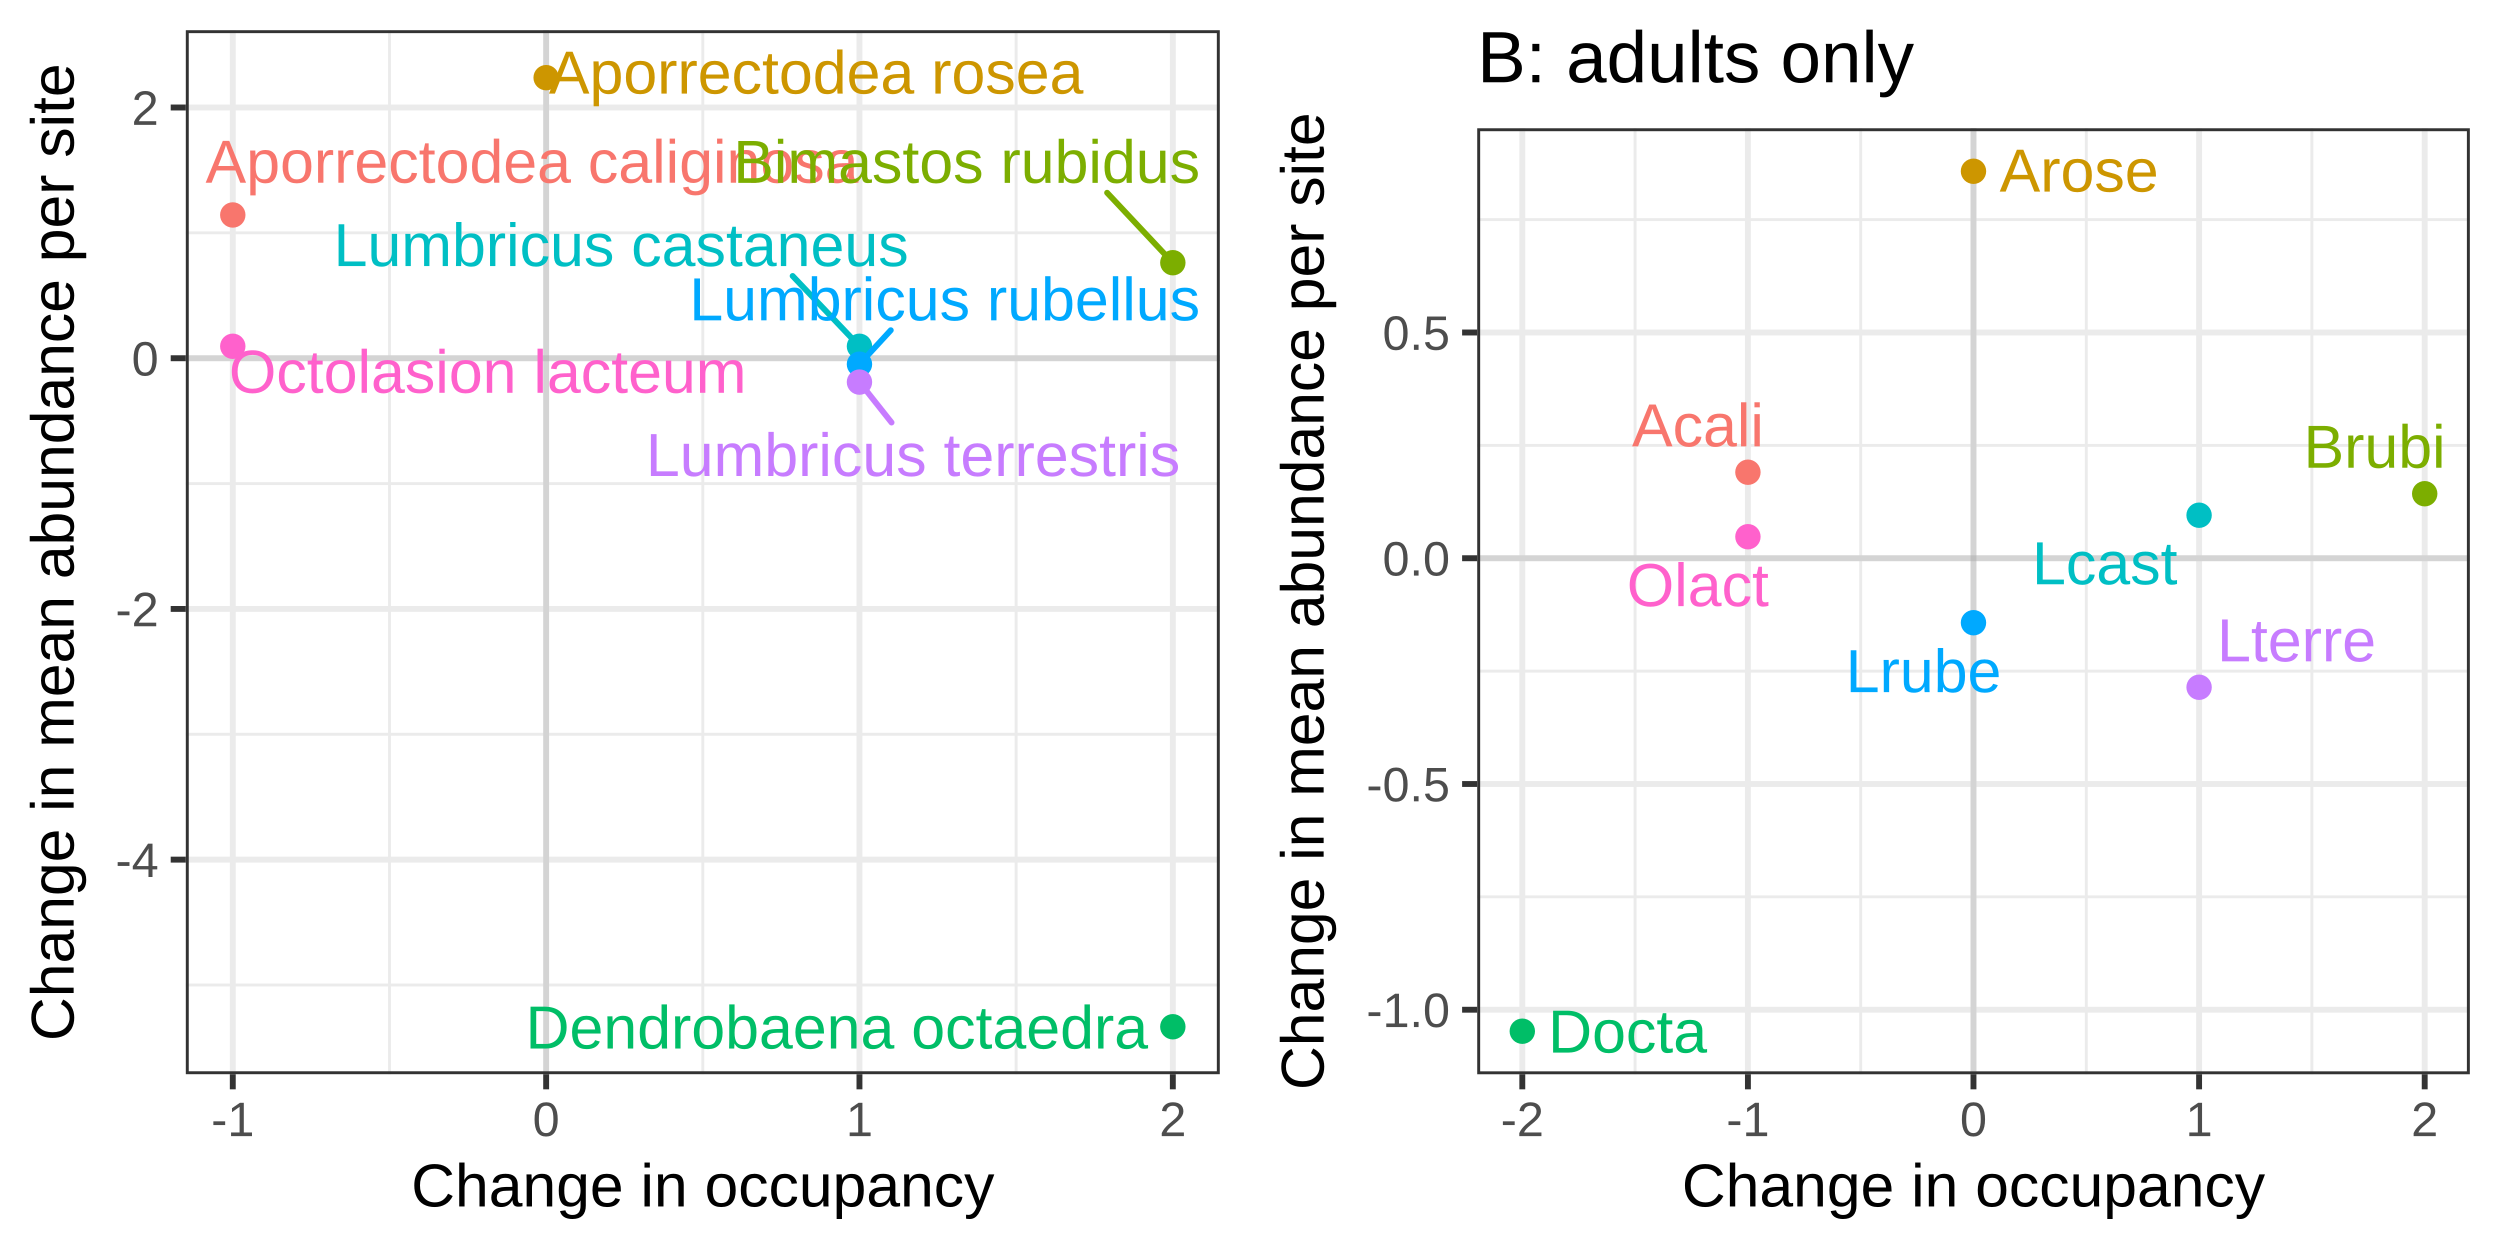
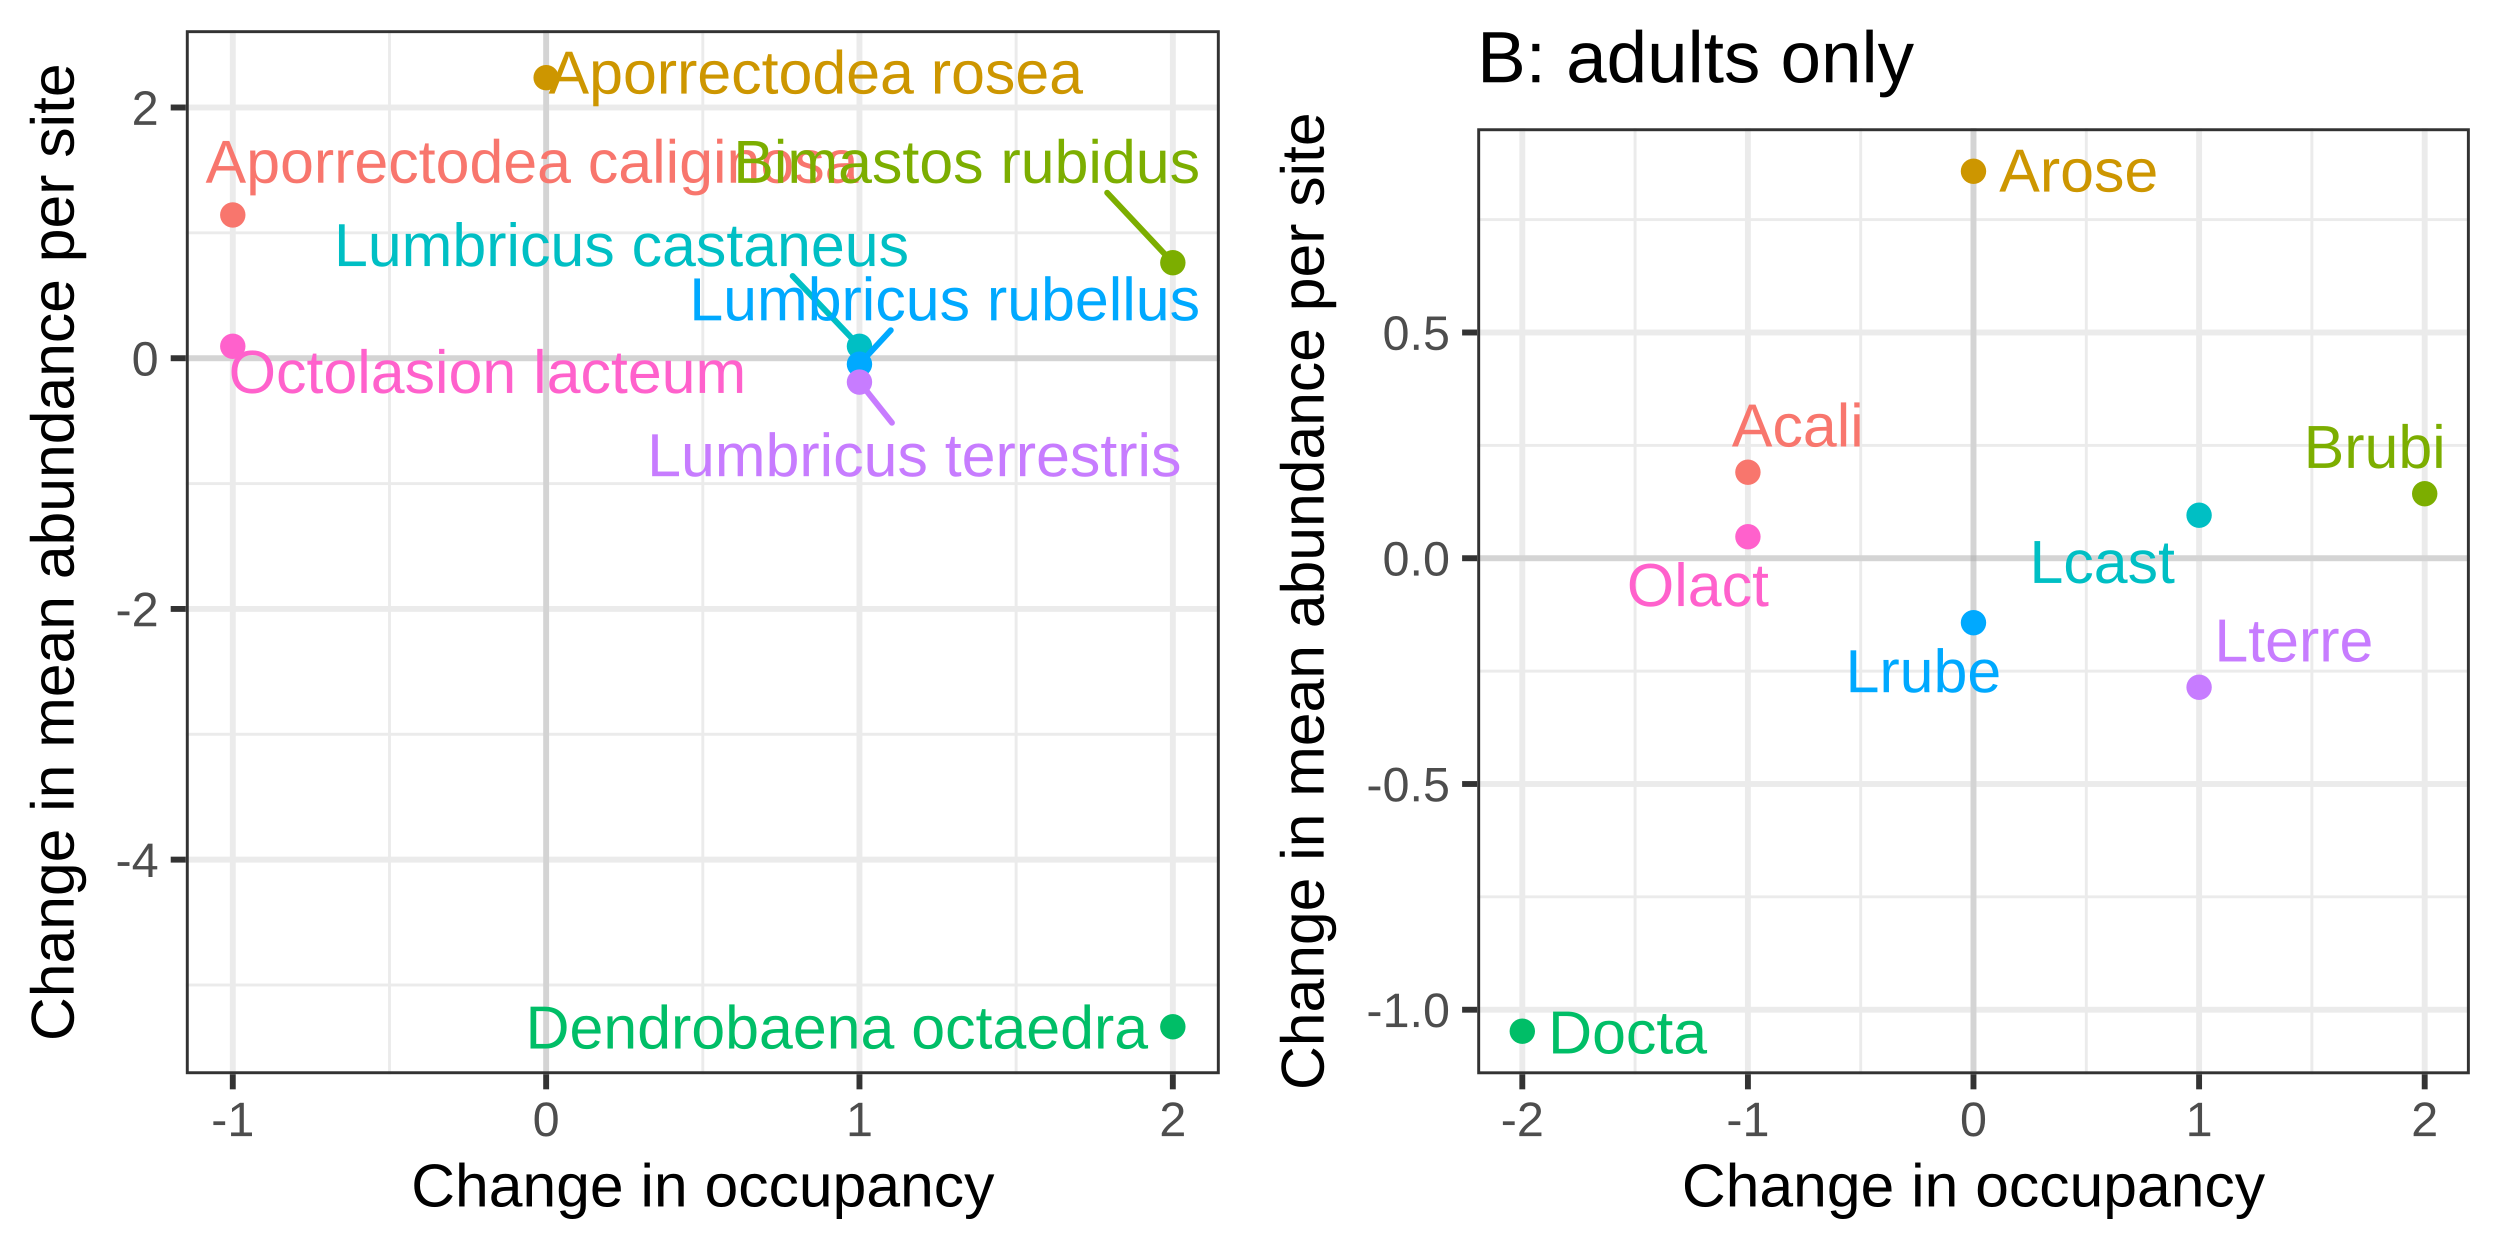
<svg xmlns="http://www.w3.org/2000/svg" width="453.54pt" height="226.77pt" viewBox="0 0 453.54 226.77">
  <g class="svglite">
    <defs>
      <style type="text/css">
    .svglite line, .svglite polyline, .svglite polygon, .svglite path, .svglite rect, .svglite circle {
      fill: none;
      stroke: #000000;
      stroke-linecap: round;
      stroke-linejoin: round;
      stroke-miterlimit: 10.00;
    }
    .svglite text {
      white-space: pre;
    }
    .svglite g.glyphgroup path {
      fill: inherit;
      stroke: none;
    }
  </style>
    </defs>
    <rect width="100%" height="100%" style="stroke: none; fill: none;" />
    <defs>
      <clipPath id="cpMC4wMHw0NTMuNTR8MC4wMHwyMjYuNzc=">
        <rect x="0.00" y="0.00" width="453.54" height="226.77" />
      </clipPath>
    </defs>
    <g clip-path="url(#cpMC4wMHw0NTMuNTR8MC4wMHwyMjYuNzc=)">
</g>
    <defs>
      <clipPath id="cpMC4wMHwyMjYuNzd8MC4wMHwyMjYuNzc=">
        <rect x="0.00" y="0.00" width="226.77" height="226.77" />
      </clipPath>
    </defs>
    <g clip-path="url(#cpMC4wMHwyMjYuNzd8MC4wMHwyMjYuNzc=)">
      <rect x="0.00" y="0.00" width="226.77" height="226.77" style="stroke-width: 1.07; stroke: #FFFFFF; fill: #FFFFFF;" />
    </g>
    <g clip-path="url(#cpMC4wMHw0NTMuNTR8MC4wMHwyMjYuNzc=)">
</g>
    <defs>
      <clipPath id="cpMzMuNzF8MjIxLjI5fDUuNDh8MTk0Ljg4">
        <rect x="33.71" y="5.48" width="187.58" height="189.40" />
      </clipPath>
    </defs>
    <g clip-path="url(#cpMzMuNzF8MjIxLjI5fDUuNDh8MTk0Ljg4)">
      <rect x="33.71" y="5.48" width="187.58" height="189.40" style="stroke-width: 1.07; stroke: none; fill: #FFFFFF;" />
      <polyline points="33.71,178.69 221.29,178.69 " style="stroke-width: 0.53; stroke: #EBEBEB; stroke-linecap: butt;" />
      <polyline points="33.71,133.21 221.29,133.21 " style="stroke-width: 0.53; stroke: #EBEBEB; stroke-linecap: butt;" />
      <polyline points="33.71,87.73 221.29,87.73 " style="stroke-width: 0.53; stroke: #EBEBEB; stroke-linecap: butt;" />
      <polyline points="33.71,42.24 221.29,42.24 " style="stroke-width: 0.53; stroke: #EBEBEB; stroke-linecap: butt;" />
      <polyline points="70.66,194.88 70.66,5.48 " style="stroke-width: 0.53; stroke: #EBEBEB; stroke-linecap: butt;" />
      <polyline points="127.50,194.88 127.50,5.48 " style="stroke-width: 0.53; stroke: #EBEBEB; stroke-linecap: butt;" />
      <polyline points="184.34,194.88 184.34,5.48 " style="stroke-width: 0.53; stroke: #EBEBEB; stroke-linecap: butt;" />
      <polyline points="33.71,155.95 221.29,155.95 " style="stroke-width: 1.07; stroke: #EBEBEB; stroke-linecap: butt;" />
      <polyline points="33.71,110.47 221.29,110.47 " style="stroke-width: 1.07; stroke: #EBEBEB; stroke-linecap: butt;" />
      <polyline points="33.71,64.99 221.29,64.99 " style="stroke-width: 1.07; stroke: #EBEBEB; stroke-linecap: butt;" />
      <polyline points="33.71,19.50 221.29,19.50 " style="stroke-width: 1.07; stroke: #EBEBEB; stroke-linecap: butt;" />
      <polyline points="42.23,194.88 42.23,5.48 " style="stroke-width: 1.07; stroke: #EBEBEB; stroke-linecap: butt;" />
      <polyline points="99.08,194.88 99.08,5.48 " style="stroke-width: 1.07; stroke: #EBEBEB; stroke-linecap: butt;" />
      <polyline points="155.92,194.88 155.92,5.48 " style="stroke-width: 1.07; stroke: #EBEBEB; stroke-linecap: butt;" />
      <polyline points="212.77,194.88 212.77,5.48 " style="stroke-width: 1.07; stroke: #EBEBEB; stroke-linecap: butt;" />
      <line x1="33.71" y1="64.99" x2="221.29" y2="64.99" style="stroke-width: 1.07; stroke: #000000; stroke-opacity: 0.10; stroke-linecap: butt;" />
      <line x1="99.08" y1="194.88" x2="99.08" y2="5.48" style="stroke-width: 1.07; stroke: #000000; stroke-opacity: 0.10; stroke-linecap: butt;" />
      <circle cx="42.23" cy="39.00" r="1.95" style="stroke-width: 0.71; stroke: #F8766D; fill: #F8766D;" />
      <circle cx="99.08" cy="14.09" r="1.95" style="stroke-width: 0.71; stroke: #CD9600; fill: #CD9600;" />
      <circle cx="212.77" cy="47.66" r="1.95" style="stroke-width: 0.71; stroke: #7CAE00; fill: #7CAE00;" />
      <circle cx="212.77" cy="186.27" r="1.95" style="stroke-width: 0.71; stroke: #00BE67; fill: #00BE67;" />
      <circle cx="155.92" cy="62.82" r="1.95" style="stroke-width: 0.71; stroke: #00BFC4; fill: #00BFC4;" />
      <circle cx="155.92" cy="66.07" r="1.95" style="stroke-width: 0.71; stroke: #00A9FF; fill: #00A9FF;" />
      <circle cx="155.92" cy="69.32" r="1.95" style="stroke-width: 0.71; stroke: #C77CFF; fill: #C77CFF;" />
      <circle cx="42.23" cy="62.82" r="1.95" style="stroke-width: 0.71; stroke: #FF61CC; fill: #FF61CC;" />
-       <line x1="200.85" y1="34.97" x2="212.01" y2="46.86" style="stroke-width: 1.07; stroke: #7CAE00;" />
-       <line x1="143.80" y1="50.07" x2="155.16" y2="62.02" style="stroke-width: 1.07; stroke: #00BFC4;" />
-       <line x1="161.60" y1="59.91" x2="156.67" y2="65.26" style="stroke-width: 1.07; stroke: #00A9FF;" />
-       <line x1="161.74" y1="76.65" x2="156.61" y2="70.18" style="stroke-width: 1.07; stroke: #C77CFF;" />
-       <text x="96.52" y="33.15" text-anchor="middle" style="font-size: 11.04px;fill: #F8766D; font-family: &quot;Arial&quot;;" textLength="118.42px" lengthAdjust="spacingAndGlyphs">Aporrectodea caliginosa</text>
-       <text x="148.06" y="16.98" text-anchor="middle" style="font-size: 11.04px;fill: #CD9600; font-family: &quot;Arial&quot;;" textLength="96.94px" lengthAdjust="spacingAndGlyphs">Aporrectodea rosea</text>
+       <line x1="200.86" y1="34.97" x2="212.04" y2="46.88" style="stroke-width: 1.07; stroke: #7CAE00;" />
+       <line x1="143.80" y1="50.07" x2="155.19" y2="62.05" style="stroke-width: 1.07; stroke: #00BFC4;" />
+       <line x1="161.60" y1="59.91" x2="156.64" y2="65.28" style="stroke-width: 1.07; stroke: #00A9FF;" />
+       <line x1="161.81" y1="76.69" x2="156.59" y2="70.15" style="stroke-width: 1.07; stroke: #C77CFF;" />
+       <text x="96.52" y="33.16" text-anchor="middle" style="font-size: 11.04px;fill: #F8766D; font-family: &quot;Arial&quot;;" textLength="118.42px" lengthAdjust="spacingAndGlyphs">Aporrectodea caliginosa</text>
+       <text x="147.99" y="16.98" text-anchor="middle" style="font-size: 11.04px;fill: #CD9600; font-family: &quot;Arial&quot;;" textLength="96.94px" lengthAdjust="spacingAndGlyphs">Aporrectodea rosea</text>
      <text x="175.37" y="33.17" text-anchor="middle" style="font-size: 11.04px;fill: #7CAE00; font-family: &quot;Arial&quot;;" textLength="84.64px" lengthAdjust="spacingAndGlyphs">Bimastos rubidus</text>
      <text x="151.81" y="190.22" text-anchor="middle" style="font-size: 11.04px;fill: #00BE67; font-family: &quot;Arial&quot;;" textLength="112.92px" lengthAdjust="spacingAndGlyphs">Dendrobaena octaedra</text>
-       <text x="112.68" y="48.27" text-anchor="middle" style="font-size: 11.04px;fill: #00BFC4; font-family: &quot;Arial&quot;;" textLength="104.28px" lengthAdjust="spacingAndGlyphs">Lumbricus castaneus</text>
+       <text x="112.75" y="48.27" text-anchor="middle" style="font-size: 11.04px;fill: #00BFC4; font-family: &quot;Arial&quot;;" textLength="104.28px" lengthAdjust="spacingAndGlyphs">Lumbricus castaneus</text>
      <text x="171.38" y="58.11" text-anchor="middle" style="font-size: 11.04px;fill: #00A9FF; font-family: &quot;Arial&quot;;" textLength="92.62px" lengthAdjust="spacingAndGlyphs">Lumbricus rubellus</text>
-       <text x="165.64" y="86.35" text-anchor="middle" style="font-size: 11.04px;fill: #C77CFF; font-family: &quot;Arial&quot;;" textLength="96.88px" lengthAdjust="spacingAndGlyphs">Lumbricus terrestris</text>
-       <text x="88.48" y="71.26" text-anchor="middle" style="font-size: 11.04px;fill: #FF61CC; font-family: &quot;Arial&quot;;" textLength="93.84px" lengthAdjust="spacingAndGlyphs">Octolasion lacteum</text>
+       <text x="165.87" y="86.39" text-anchor="middle" style="font-size: 11.04px;fill: #C77CFF; font-family: &quot;Arial&quot;;" textLength="96.88px" lengthAdjust="spacingAndGlyphs">Lumbricus terrestris</text>
+       <text x="88.43" y="71.29" text-anchor="middle" style="font-size: 11.04px;fill: #FF61CC; font-family: &quot;Arial&quot;;" textLength="93.84px" lengthAdjust="spacingAndGlyphs">Octolasion lacteum</text>
      <rect x="33.71" y="5.48" width="187.58" height="189.40" style="stroke-width: 1.07; stroke: #333333;" />
    </g>
    <g clip-path="url(#cpMC4wMHw0NTMuNTR8MC4wMHwyMjYuNzc=)">
      <text x="28.78" y="159.10" text-anchor="end" style="font-size: 8.80px;fill: #4D4D4D; font-family: &quot;Arial&quot;;" textLength="7.81px" lengthAdjust="spacingAndGlyphs">-4</text>
      <text x="28.78" y="113.62" text-anchor="end" style="font-size: 8.80px;fill: #4D4D4D; font-family: &quot;Arial&quot;;" textLength="7.81px" lengthAdjust="spacingAndGlyphs">-2</text>
      <text x="28.78" y="68.14" text-anchor="end" style="font-size: 8.80px;fill: #4D4D4D; font-family: &quot;Arial&quot;;" textLength="4.89px" lengthAdjust="spacingAndGlyphs">0</text>
      <text x="28.78" y="22.65" text-anchor="end" style="font-size: 8.80px;fill: #4D4D4D; font-family: &quot;Arial&quot;;" textLength="4.89px" lengthAdjust="spacingAndGlyphs">2</text>
      <polyline points="30.97,155.95 33.71,155.95 " style="stroke-width: 1.07; stroke: #333333; stroke-linecap: butt;" />
      <polyline points="30.97,110.47 33.71,110.47 " style="stroke-width: 1.07; stroke: #333333; stroke-linecap: butt;" />
      <polyline points="30.97,64.99 33.71,64.99 " style="stroke-width: 1.07; stroke: #333333; stroke-linecap: butt;" />
      <polyline points="30.97,19.50 33.71,19.50 " style="stroke-width: 1.07; stroke: #333333; stroke-linecap: butt;" />
      <polyline points="42.23,197.62 42.23,194.88 " style="stroke-width: 1.07; stroke: #333333; stroke-linecap: butt;" />
      <polyline points="99.08,197.62 99.08,194.88 " style="stroke-width: 1.07; stroke: #333333; stroke-linecap: butt;" />
      <polyline points="155.92,197.62 155.92,194.88 " style="stroke-width: 1.07; stroke: #333333; stroke-linecap: butt;" />
      <polyline points="212.77,197.62 212.77,194.88 " style="stroke-width: 1.07; stroke: #333333; stroke-linecap: butt;" />
      <text x="42.23" y="206.11" text-anchor="middle" style="font-size: 8.80px;fill: #4D4D4D; font-family: &quot;Arial&quot;;" textLength="7.81px" lengthAdjust="spacingAndGlyphs">-1</text>
      <text x="99.08" y="206.11" text-anchor="middle" style="font-size: 8.80px;fill: #4D4D4D; font-family: &quot;Arial&quot;;" textLength="4.89px" lengthAdjust="spacingAndGlyphs">0</text>
      <text x="155.92" y="206.11" text-anchor="middle" style="font-size: 8.80px;fill: #4D4D4D; font-family: &quot;Arial&quot;;" textLength="4.89px" lengthAdjust="spacingAndGlyphs">1</text>
      <text x="212.77" y="206.11" text-anchor="middle" style="font-size: 8.80px;fill: #4D4D4D; font-family: &quot;Arial&quot;;" textLength="4.89px" lengthAdjust="spacingAndGlyphs">2</text>
      <text x="127.50" y="218.87" text-anchor="middle" style="font-size: 11.00px; font-family: &quot;Arial&quot;;" textLength="105.88px" lengthAdjust="spacingAndGlyphs">Change in occupancy</text>
      <text transform="translate(13.36,100.18) rotate(-90)" text-anchor="middle" style="font-size: 11.00px; font-family: &quot;Arial&quot;;" textLength="177.50px" lengthAdjust="spacingAndGlyphs">Change in mean abundance per site</text>
    </g>
    <defs>
      <clipPath id="cpMjI2Ljc3fDQ1My41NHwwLjAwfDIyNi43Nw==">
        <rect x="226.77" y="0.00" width="226.77" height="226.77" />
      </clipPath>
    </defs>
    <g clip-path="url(#cpMjI2Ljc3fDQ1My41NHwwLjAwfDIyNi43Nw==)">
      <rect x="226.77" y="0.00" width="226.77" height="226.77" style="stroke-width: 1.07; stroke: #FFFFFF; fill: #FFFFFF;" />
    </g>
    <g clip-path="url(#cpMC4wMHw0NTMuNTR8MC4wMHwyMjYuNzc=)">
</g>
    <defs>
      <clipPath id="cpMjY3Ljk5fDQ0OC4wNnwyMy4yN3wxOTQuODg=">
        <rect x="267.99" y="23.27" width="180.08" height="171.62" />
      </clipPath>
    </defs>
    <g clip-path="url(#cpMjY3Ljk5fDQ0OC4wNnwyMy4yN3wxOTQuODg=)">
      <rect x="267.99" y="23.27" width="180.08" height="171.62" style="stroke-width: 1.07; stroke: none; fill: #FFFFFF;" />
      <polyline points="267.99,162.70 448.06,162.70 " style="stroke-width: 0.53; stroke: #EBEBEB; stroke-linecap: butt;" />
      <polyline points="267.99,121.75 448.06,121.75 " style="stroke-width: 0.53; stroke: #EBEBEB; stroke-linecap: butt;" />
      <polyline points="267.99,80.80 448.06,80.80 " style="stroke-width: 0.53; stroke: #EBEBEB; stroke-linecap: butt;" />
      <polyline points="267.99,39.84 448.06,39.84 " style="stroke-width: 0.53; stroke: #EBEBEB; stroke-linecap: butt;" />
      <polyline points="296.63,194.88 296.63,23.27 " style="stroke-width: 0.53; stroke: #EBEBEB; stroke-linecap: butt;" />
      <polyline points="337.56,194.88 337.56,23.27 " style="stroke-width: 0.53; stroke: #EBEBEB; stroke-linecap: butt;" />
      <polyline points="378.49,194.88 378.49,23.27 " style="stroke-width: 0.53; stroke: #EBEBEB; stroke-linecap: butt;" />
      <polyline points="419.41,194.88 419.41,23.27 " style="stroke-width: 0.53; stroke: #EBEBEB; stroke-linecap: butt;" />
      <polyline points="267.99,183.18 448.06,183.18 " style="stroke-width: 1.07; stroke: #EBEBEB; stroke-linecap: butt;" />
      <polyline points="267.99,142.23 448.06,142.23 " style="stroke-width: 1.07; stroke: #EBEBEB; stroke-linecap: butt;" />
      <polyline points="267.99,101.27 448.06,101.27 " style="stroke-width: 1.07; stroke: #EBEBEB; stroke-linecap: butt;" />
      <polyline points="267.99,60.32 448.06,60.32 " style="stroke-width: 1.07; stroke: #EBEBEB; stroke-linecap: butt;" />
      <polyline points="276.17,194.88 276.17,23.27 " style="stroke-width: 1.07; stroke: #EBEBEB; stroke-linecap: butt;" />
      <polyline points="317.10,194.88 317.10,23.27 " style="stroke-width: 1.07; stroke: #EBEBEB; stroke-linecap: butt;" />
      <polyline points="358.02,194.88 358.02,23.27 " style="stroke-width: 1.07; stroke: #EBEBEB; stroke-linecap: butt;" />
      <polyline points="398.95,194.88 398.95,23.27 " style="stroke-width: 1.07; stroke: #EBEBEB; stroke-linecap: butt;" />
      <polyline points="439.88,194.88 439.88,23.27 " style="stroke-width: 1.07; stroke: #EBEBEB; stroke-linecap: butt;" />
      <line x1="267.99" y1="101.27" x2="448.06" y2="101.27" style="stroke-width: 1.07; stroke: #000000; stroke-opacity: 0.10; stroke-linecap: butt;" />
      <line x1="358.02" y1="194.88" x2="358.02" y2="23.27" style="stroke-width: 1.07; stroke: #000000; stroke-opacity: 0.10; stroke-linecap: butt;" />
      <circle cx="317.10" cy="85.67" r="1.95" style="stroke-width: 0.71; stroke: #F8766D; fill: #F8766D;" />
      <circle cx="358.02" cy="31.07" r="1.95" style="stroke-width: 0.71; stroke: #CD9600; fill: #CD9600;" />
      <circle cx="439.88" cy="89.57" r="1.95" style="stroke-width: 0.71; stroke: #7CAE00; fill: #7CAE00;" />
      <circle cx="276.17" cy="187.08" r="1.95" style="stroke-width: 0.71; stroke: #00BE67; fill: #00BE67;" />
      <circle cx="398.95" cy="93.47" r="1.95" style="stroke-width: 0.71; stroke: #00BFC4; fill: #00BFC4;" />
      <circle cx="358.02" cy="112.97" r="1.95" style="stroke-width: 0.71; stroke: #00A9FF; fill: #00A9FF;" />
      <circle cx="398.95" cy="124.68" r="1.95" style="stroke-width: 0.71; stroke: #C77CFF; fill: #C77CFF;" />
      <circle cx="317.10" cy="97.37" r="1.95" style="stroke-width: 0.71; stroke: #FF61CC; fill: #FF61CC;" />
-       <text x="308.04" y="80.98" text-anchor="middle" style="font-size: 11.04px;fill: #F8766D; font-family: &quot;Arial&quot;;" textLength="23.92px" lengthAdjust="spacingAndGlyphs">Acali</text>
-       <text x="377.19" y="34.76" text-anchor="middle" style="font-size: 11.04px;fill: #CD9600; font-family: &quot;Arial&quot;;" textLength="28.83px" lengthAdjust="spacingAndGlyphs">Arose</text>
-       <text x="430.79" y="84.86" text-anchor="middle" style="font-size: 11.04px;fill: #7CAE00; font-family: &quot;Arial&quot;;" textLength="25.77px" lengthAdjust="spacingAndGlyphs">Brubi</text>
-       <text x="295.27" y="190.95" text-anchor="middle" style="font-size: 11.04px;fill: #00BE67; font-family: &quot;Arial&quot;;" textLength="28.83px" lengthAdjust="spacingAndGlyphs">Docta</text>
-       <text x="381.84" y="105.99" text-anchor="middle" style="font-size: 11.04px;fill: #00BFC4; font-family: &quot;Arial&quot;;" textLength="26.38px" lengthAdjust="spacingAndGlyphs">Lcast</text>
-       <text x="348.96" y="125.56" text-anchor="middle" style="font-size: 11.04px;fill: #00A9FF; font-family: &quot;Arial&quot;;" textLength="28.23px" lengthAdjust="spacingAndGlyphs">Lrube</text>
-       <text x="416.63" y="119.98" text-anchor="middle" style="font-size: 11.04px;fill: #C77CFF; font-family: &quot;Arial&quot;;" textLength="28.83px" lengthAdjust="spacingAndGlyphs">Lterre</text>
-       <text x="308.02" y="109.96" text-anchor="middle" style="font-size: 11.04px;fill: #FF61CC; font-family: &quot;Arial&quot;;" textLength="25.75px" lengthAdjust="spacingAndGlyphs">Olact</text>
+       <text x="326.15" y="81.00" text-anchor="middle" style="font-size: 11.04px;fill: #F8766D; font-family: &quot;Arial&quot;;" textLength="23.92px" lengthAdjust="spacingAndGlyphs">Acali</text>
+       <text x="377.12" y="34.76" text-anchor="middle" style="font-size: 11.04px;fill: #CD9600; font-family: &quot;Arial&quot;;" textLength="28.83px" lengthAdjust="spacingAndGlyphs">Arose</text>
+       <text x="430.81" y="84.89" text-anchor="middle" style="font-size: 11.04px;fill: #7CAE00; font-family: &quot;Arial&quot;;" textLength="25.77px" lengthAdjust="spacingAndGlyphs">Brubi</text>
+       <text x="295.27" y="191.11" text-anchor="middle" style="font-size: 11.04px;fill: #00BE67; font-family: &quot;Arial&quot;;" textLength="28.83px" lengthAdjust="spacingAndGlyphs">Docta</text>
+       <text x="381.37" y="105.75" text-anchor="middle" style="font-size: 11.04px;fill: #00BFC4; font-family: &quot;Arial&quot;;" textLength="26.38px" lengthAdjust="spacingAndGlyphs">Lcast</text>
+       <text x="348.93" y="125.57" text-anchor="middle" style="font-size: 11.04px;fill: #00A9FF; font-family: &quot;Arial&quot;;" textLength="28.23px" lengthAdjust="spacingAndGlyphs">Lrube</text>
+       <text x="416.14" y="120.00" text-anchor="middle" style="font-size: 11.04px;fill: #C77CFF; font-family: &quot;Arial&quot;;" textLength="28.83px" lengthAdjust="spacingAndGlyphs">Lterre</text>
+       <text x="308.03" y="109.95" text-anchor="middle" style="font-size: 11.04px;fill: #FF61CC; font-family: &quot;Arial&quot;;" textLength="25.75px" lengthAdjust="spacingAndGlyphs">Olact</text>
      <rect x="267.99" y="23.27" width="180.08" height="171.62" style="stroke-width: 1.07; stroke: #333333;" />
    </g>
    <g clip-path="url(#cpMC4wMHw0NTMuNTR8MC4wMHwyMjYuNzc=)">
      <text x="263.05" y="186.33" text-anchor="end" style="font-size: 8.80px;fill: #4D4D4D; font-family: &quot;Arial&quot;;" textLength="15.14px" lengthAdjust="spacingAndGlyphs">-1.0</text>
      <text x="263.05" y="145.38" text-anchor="end" style="font-size: 8.80px;fill: #4D4D4D; font-family: &quot;Arial&quot;;" textLength="15.14px" lengthAdjust="spacingAndGlyphs">-0.5</text>
      <text x="263.05" y="104.42" text-anchor="end" style="font-size: 8.80px;fill: #4D4D4D; font-family: &quot;Arial&quot;;" textLength="12.22px" lengthAdjust="spacingAndGlyphs">0.0</text>
      <text x="263.05" y="63.47" text-anchor="end" style="font-size: 8.80px;fill: #4D4D4D; font-family: &quot;Arial&quot;;" textLength="12.22px" lengthAdjust="spacingAndGlyphs">0.5</text>
      <polyline points="265.25,183.18 267.99,183.18 " style="stroke-width: 1.07; stroke: #333333; stroke-linecap: butt;" />
      <polyline points="265.25,142.23 267.99,142.23 " style="stroke-width: 1.07; stroke: #333333; stroke-linecap: butt;" />
      <polyline points="265.25,101.27 267.99,101.27 " style="stroke-width: 1.07; stroke: #333333; stroke-linecap: butt;" />
      <polyline points="265.25,60.32 267.99,60.32 " style="stroke-width: 1.07; stroke: #333333; stroke-linecap: butt;" />
      <polyline points="276.17,197.62 276.17,194.88 " style="stroke-width: 1.07; stroke: #333333; stroke-linecap: butt;" />
      <polyline points="317.10,197.62 317.10,194.88 " style="stroke-width: 1.07; stroke: #333333; stroke-linecap: butt;" />
      <polyline points="358.02,197.62 358.02,194.88 " style="stroke-width: 1.07; stroke: #333333; stroke-linecap: butt;" />
      <polyline points="398.95,197.62 398.95,194.88 " style="stroke-width: 1.07; stroke: #333333; stroke-linecap: butt;" />
      <polyline points="439.88,197.62 439.88,194.88 " style="stroke-width: 1.07; stroke: #333333; stroke-linecap: butt;" />
      <text x="276.17" y="206.11" text-anchor="middle" style="font-size: 8.80px;fill: #4D4D4D; font-family: &quot;Arial&quot;;" textLength="7.81px" lengthAdjust="spacingAndGlyphs">-2</text>
      <text x="317.10" y="206.11" text-anchor="middle" style="font-size: 8.80px;fill: #4D4D4D; font-family: &quot;Arial&quot;;" textLength="7.81px" lengthAdjust="spacingAndGlyphs">-1</text>
      <text x="358.02" y="206.11" text-anchor="middle" style="font-size: 8.80px;fill: #4D4D4D; font-family: &quot;Arial&quot;;" textLength="4.89px" lengthAdjust="spacingAndGlyphs">0</text>
      <text x="398.95" y="206.11" text-anchor="middle" style="font-size: 8.80px;fill: #4D4D4D; font-family: &quot;Arial&quot;;" textLength="4.89px" lengthAdjust="spacingAndGlyphs">1</text>
      <text x="439.88" y="206.11" text-anchor="middle" style="font-size: 8.80px;fill: #4D4D4D; font-family: &quot;Arial&quot;;" textLength="4.89px" lengthAdjust="spacingAndGlyphs">2</text>
      <text x="358.02" y="218.87" text-anchor="middle" style="font-size: 11.00px; font-family: &quot;Arial&quot;;" textLength="105.88px" lengthAdjust="spacingAndGlyphs">Change in occupancy</text>
      <text transform="translate(240.13,109.07) rotate(-90)" text-anchor="middle" style="font-size: 11.00px; font-family: &quot;Arial&quot;;" textLength="177.50px" lengthAdjust="spacingAndGlyphs">Change in mean abundance per site</text>
      <text x="267.99" y="14.93" style="font-size: 13.20px; font-family: &quot;Arial&quot;;" textLength="79.12px" lengthAdjust="spacingAndGlyphs">B: adults only</text>
    </g>
  </g>
</svg>
